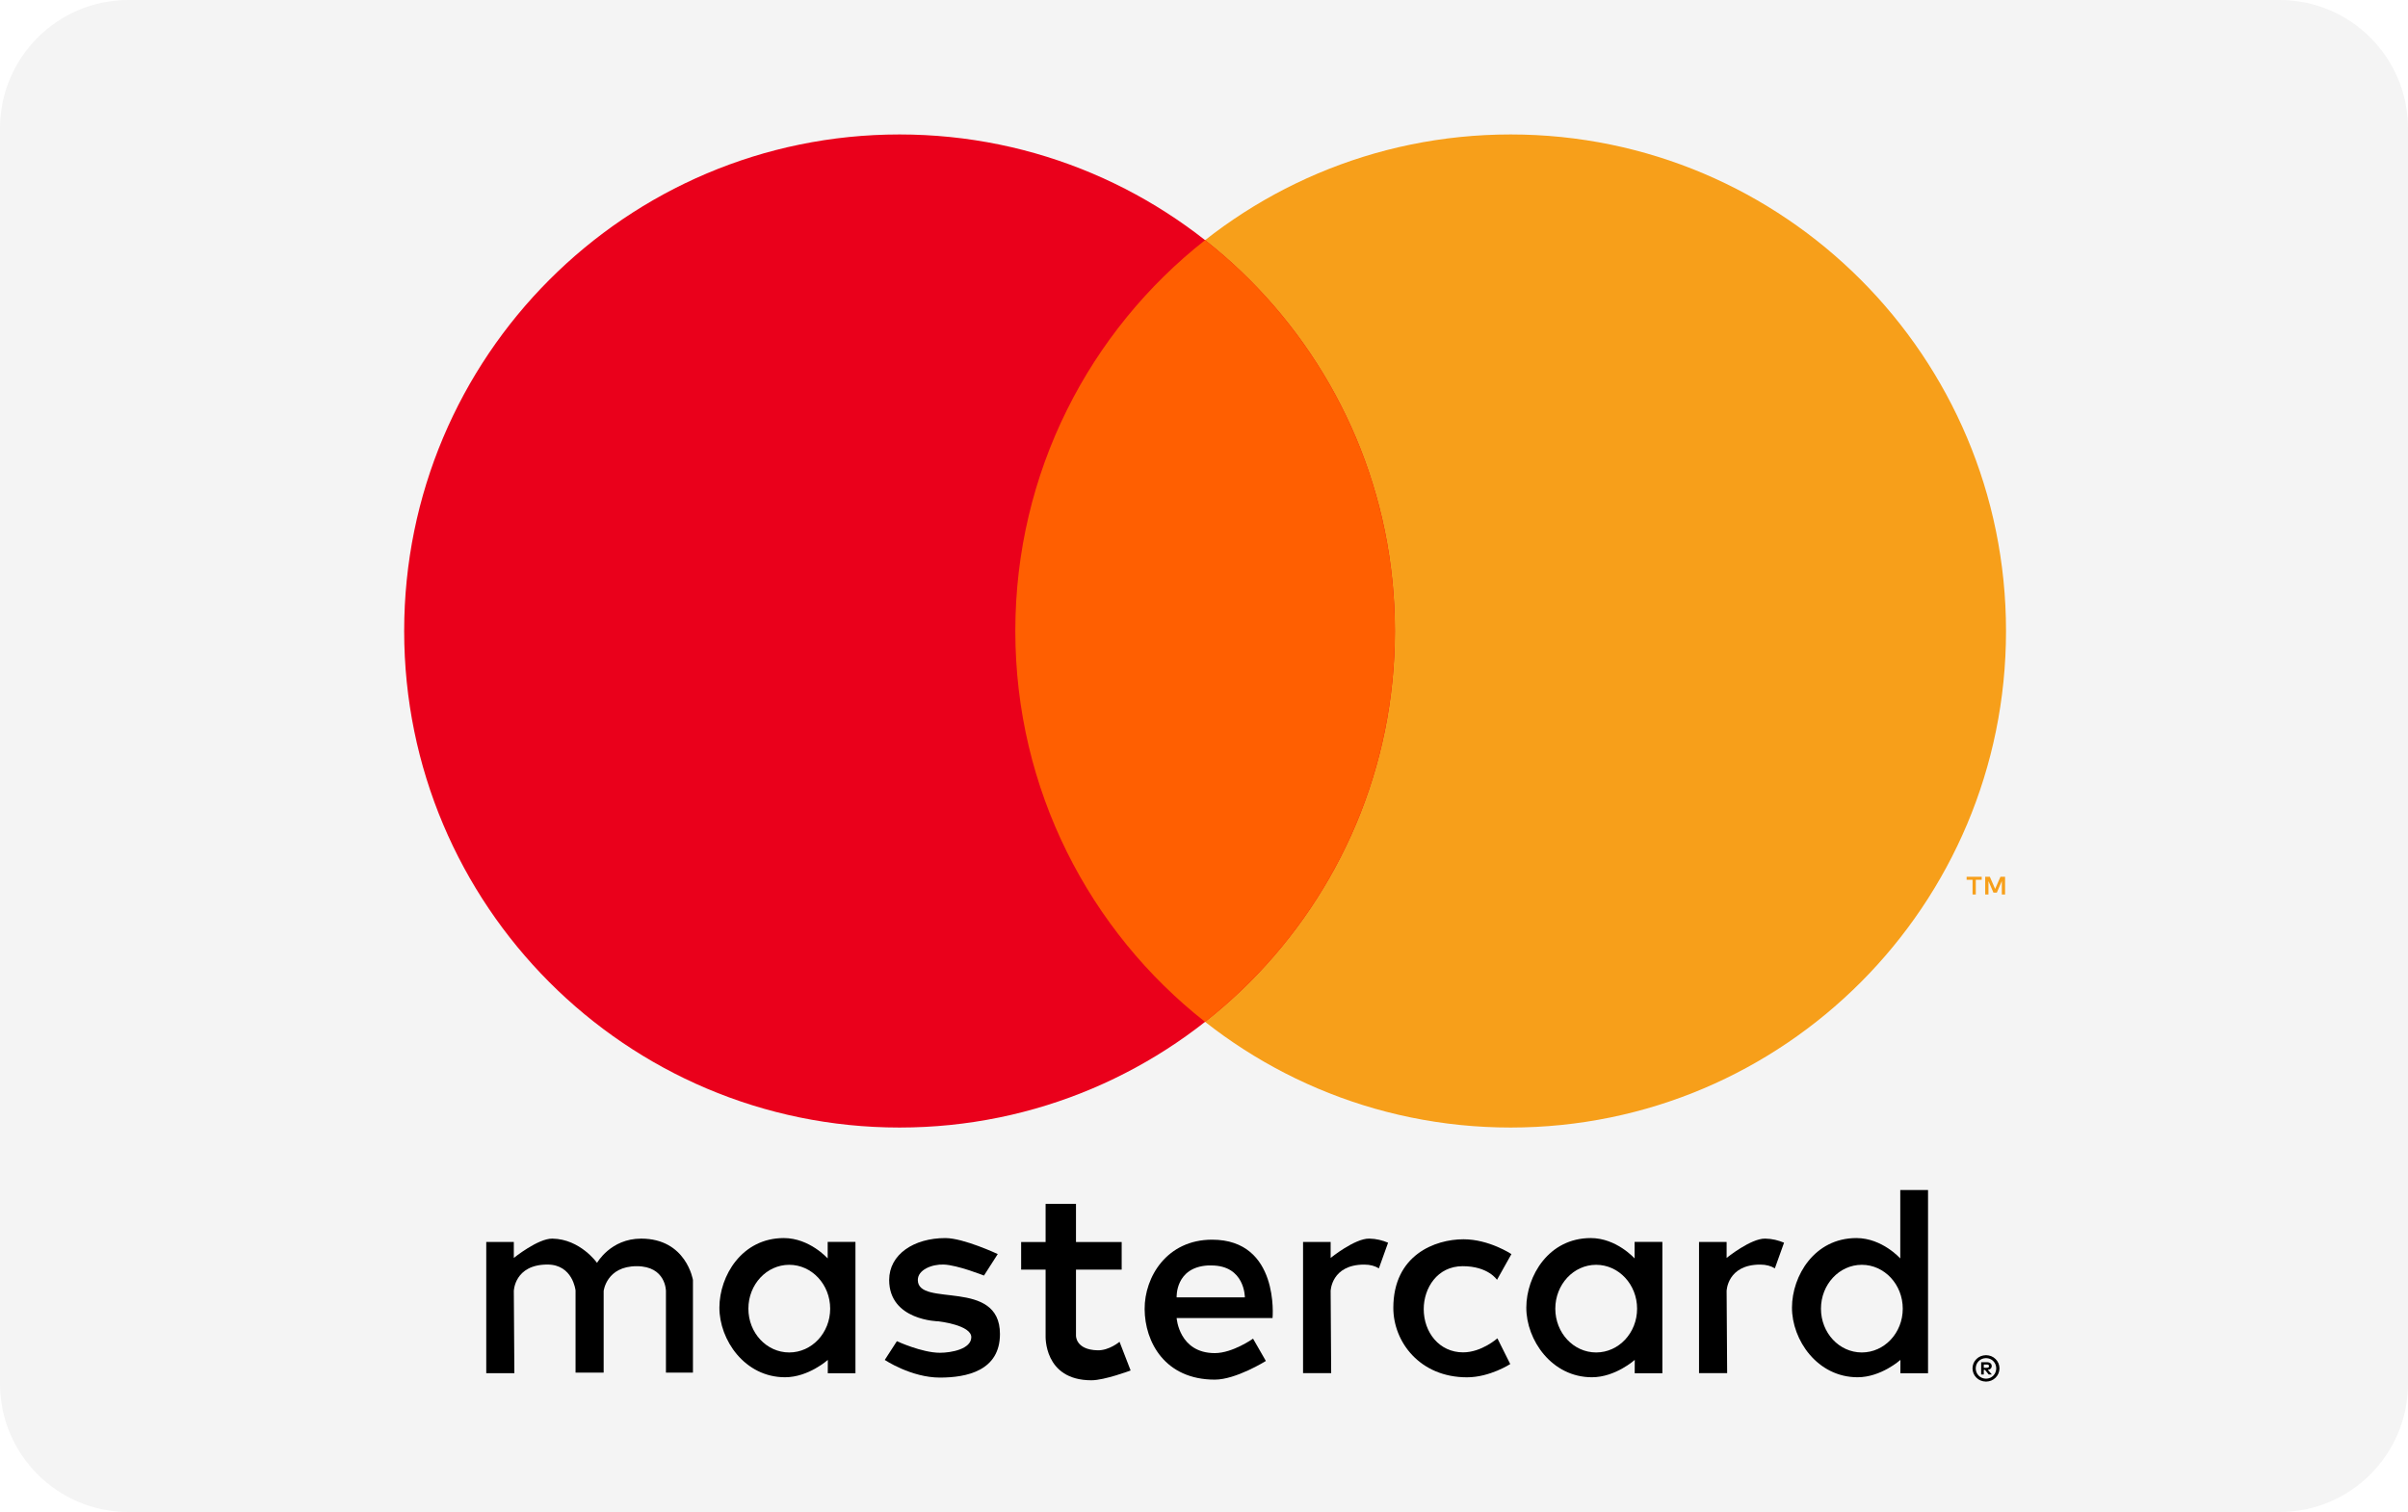
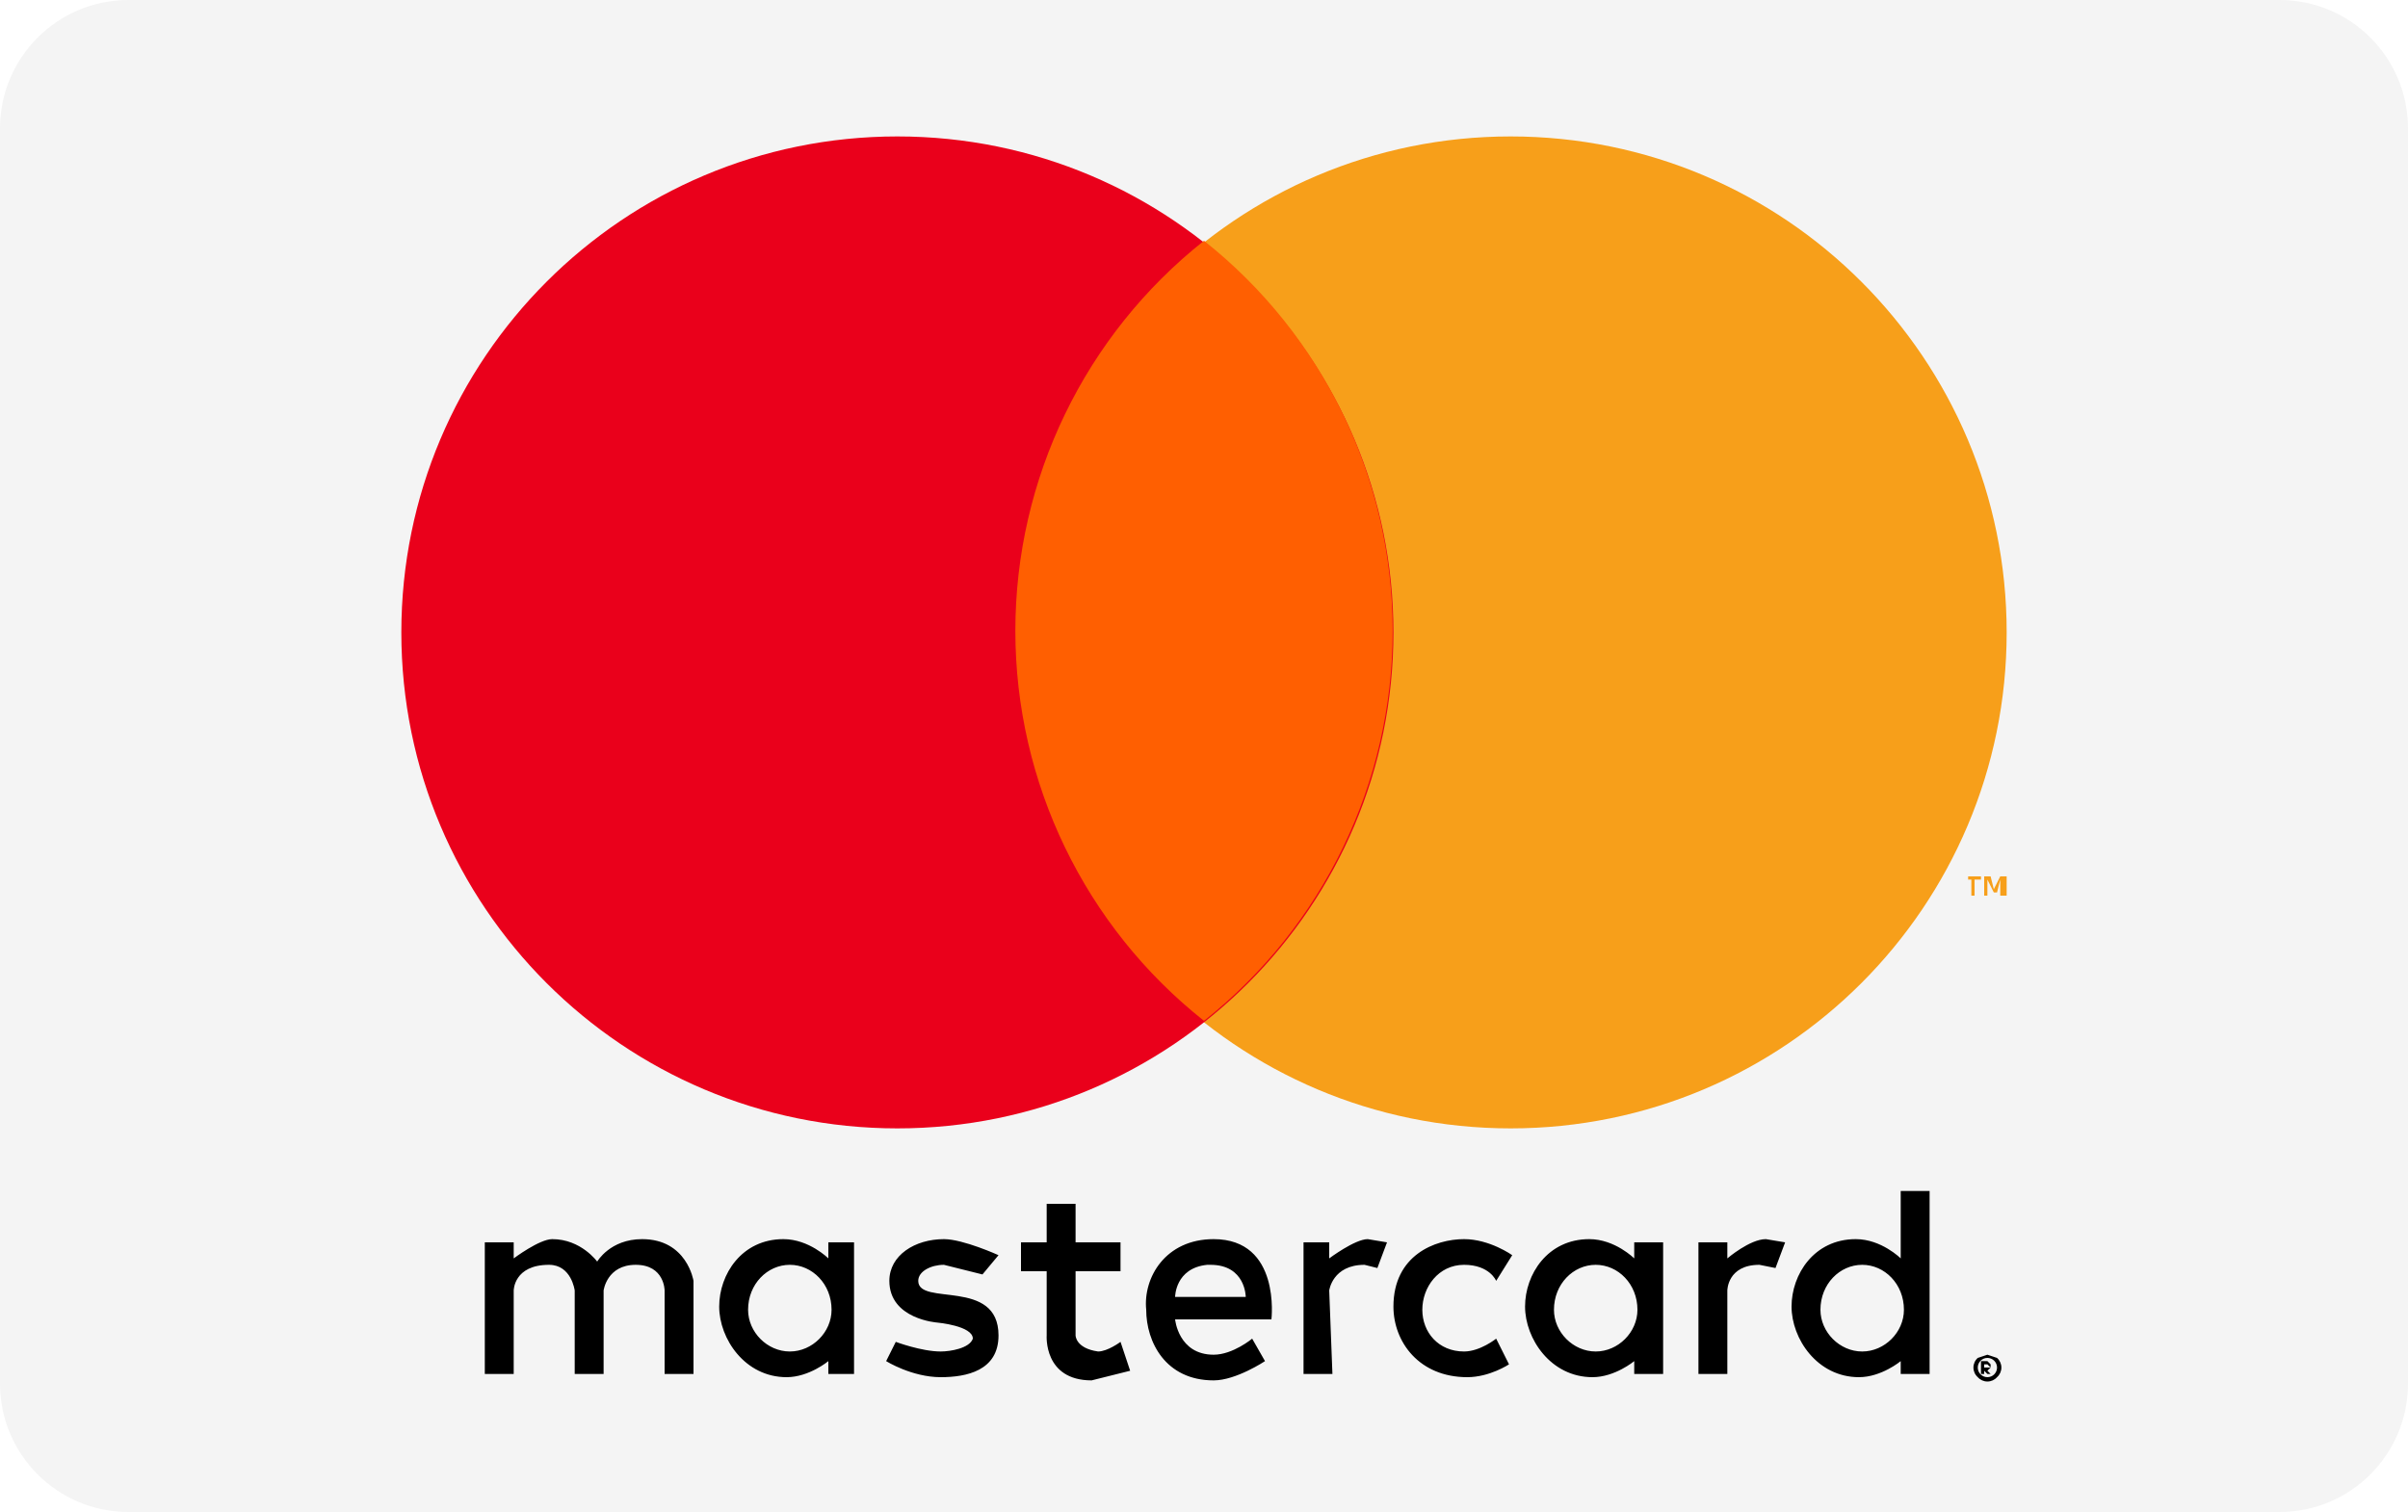
- <svg xmlns="http://www.w3.org/2000/svg" viewBox="0 0 750 471" version="1.1" preserveAspectRatio="xMidYMid meet">
-   <defs />
-   <g id="Page-1" stroke="none" stroke-width="1" fill="none" fill-rule="evenodd">
-     <g id="mastercard">
-       <rect id="Rectangle-1" fill="#F4F4F4" x="0" y="0" width="750" height="471" rx="40" />
-       <g id="mark" transform="translate(125.72, 41.85086)">
-         <g id="text" transform="translate(25.14268, 328.36)" fill="#000000">
-           <path d="M467.716,51.933 C466.503,51.962 465.503,52.365 464.718,53.14 C463.933,53.916 463.526,54.886 463.498,56.051 C463.526,57.208 463.933,58.176 464.718,58.955 C465.503,59.734 466.503,60.139 467.716,60.17 C468.901,60.139 469.887,59.734 470.675,58.955 C471.463,58.176 471.872,57.208 471.902,56.051 C471.873,54.886 471.465,53.916 470.679,53.14 C469.893,52.365 468.905,51.962 467.716,51.933 L467.716,51.933 L467.716,51.933 Z M467.716,59.262 C466.791,59.239 466.029,58.926 465.429,58.323 C464.829,57.72 464.518,56.963 464.497,56.051 C464.518,55.136 464.829,54.38 465.429,53.781 C466.029,53.183 466.791,52.873 467.716,52.851 C468.62,52.873 469.371,53.183 469.967,53.781 C470.562,54.38 470.871,55.136 470.893,56.051 C470.871,56.963 470.562,57.72 469.967,58.323 C469.371,58.926 468.62,59.239 467.716,59.262 L467.716,59.262 L467.716,59.262 Z M467.958,54.123 L466.192,54.123 L466.192,57.949 L467.009,57.949 L467.009,56.516 L467.383,56.516 L468.543,57.949 L469.521,57.949 L468.27,56.506 C468.661,56.457 468.962,56.33 469.172,56.126 C469.382,55.922 469.489,55.661 469.491,55.345 C469.488,54.967 469.355,54.67 469.091,54.454 C468.828,54.238 468.45,54.128 467.958,54.123 L467.958,54.123 L467.958,54.123 Z M467.948,54.84 C468.167,54.84 468.339,54.883 468.463,54.967 C468.588,55.052 468.651,55.178 468.654,55.345 C468.651,55.516 468.588,55.645 468.463,55.731 C468.339,55.817 468.167,55.86 467.948,55.86 L467.009,55.86 L467.009,54.84 L467.948,54.84 L467.948,54.84 Z" id="path3078" />
-           <path d="M9.343,57.543 L0.588,57.543 L0.588,16.66 L9.172,16.66 L9.172,21.642 C9.172,21.642 16.711,15.553 21.189,15.629 C29.895,15.777 35.094,23.188 35.094,23.188 C35.094,23.188 39.311,15.629 48.827,15.629 C62.9,15.629 64.964,28.513 64.964,28.513 L64.964,57.371 L56.552,57.371 L56.552,31.948 C56.552,31.948 56.583,24.218 47.454,24.218 C38.014,24.218 37.154,31.948 37.154,31.948 L37.154,57.371 L28.399,57.371 L28.399,31.776 C28.399,31.776 27.558,23.703 19.643,23.703 C9.365,23.703 9.172,31.948 9.172,31.948 L9.343,57.543 L9.343,57.543 Z" id="path3006" />
-           <path d="M275.597,15.624 C271.119,15.548 263.581,21.636 263.581,21.636 L263.581,16.665 L254.988,16.665 L254.988,57.539 L263.749,57.539 L263.581,31.946 C263.581,31.946 263.774,23.718 274.053,23.718 C275.962,23.718 277.444,24.181 278.618,24.893 L278.618,24.86 L281.471,16.9 C279.749,16.175 277.791,15.661 275.597,15.624 L275.597,15.624 L275.597,15.624 Z" id="path3008" />
-           <path d="M398.928,15.624 C394.45,15.548 386.912,21.636 386.912,21.636 L386.912,16.665 L378.319,16.665 L378.319,57.539 L387.079,57.539 L386.912,31.946 C386.912,31.946 387.105,23.718 397.384,23.718 C399.293,23.718 400.775,24.181 401.949,24.893 L401.949,24.86 L404.802,16.9 C403.08,16.175 401.122,15.661 398.928,15.624 L398.928,15.624 L398.928,15.624 Z" id="path3013" />
-           <path d="M93.274,15.456 C80.171,15.456 73.237,27.24 73.202,37.085 C73.166,47.176 81.096,58.815 93.643,58.815 C100.963,58.815 106.976,53.408 106.976,53.408 L106.96,57.572 L115.578,57.572 L115.578,16.649 L106.93,16.649 L106.93,21.804 C106.93,21.804 101.283,15.456 93.274,15.456 L93.274,15.456 L93.274,15.456 Z M94.952,23.785 C101.991,23.785 107.706,29.912 107.706,37.454 C107.706,44.997 101.991,51.09 94.952,51.09 C87.912,51.09 82.231,44.997 82.231,37.454 C82.231,29.912 87.912,23.785 94.952,23.785 L94.952,23.785 L94.952,23.785 Z" id="path3015" />
-           <path d="M344.598,15.456 C331.495,15.456 324.561,27.24 324.526,37.085 C324.49,47.176 332.42,58.815 344.967,58.815 C352.287,58.815 358.3,53.408 358.3,53.408 L358.284,57.572 L366.902,57.572 L366.902,16.649 L358.254,16.649 L358.254,21.804 C358.254,21.804 352.607,15.456 344.598,15.456 L344.598,15.456 L344.598,15.456 Z M346.276,23.785 C353.315,23.785 359.03,29.912 359.03,37.454 C359.03,44.997 353.315,51.09 346.276,51.09 C339.236,51.09 333.555,44.997 333.555,37.454 C333.555,29.912 339.236,23.785 346.276,23.785 L346.276,23.785 L346.276,23.785 Z" id="path3020" />
-           <path d="M427.342,15.456 C414.24,15.456 407.306,27.24 407.271,37.085 C407.235,47.176 415.164,58.815 427.711,58.815 C435.031,58.815 441.045,53.408 441.045,53.408 L441.029,57.572 L449.647,57.572 L449.647,0.494 L440.999,0.494 L440.999,21.804 C440.999,21.804 435.351,15.456 427.342,15.456 L427.342,15.456 L427.342,15.456 Z M429.02,23.785 C436.06,23.785 441.775,29.912 441.775,37.454 C441.775,44.997 436.06,51.09 429.02,51.09 C421.981,51.09 416.299,44.997 416.299,37.454 C416.299,29.912 421.981,23.785 429.02,23.785 L429.02,23.785 L429.02,23.785 Z" id="path3022" />
-           <path d="M141.872,58.917 C132.946,58.917 124.705,53.42 124.705,53.42 L128.482,47.58 C128.482,47.58 136.279,51.187 141.872,51.187 C145.506,51.187 151.584,50.013 151.657,46.377 C151.735,42.535 141.443,41.396 141.443,41.396 C141.443,41.396 126.079,41.186 126.079,28.513 C126.079,20.542 133.752,15.458 143.589,15.458 C149.273,15.458 159.897,20.439 159.897,20.439 L155.606,27.138 C155.606,27.138 147.402,23.859 143.074,23.703 C139.419,23.571 135.005,25.322 135.005,28.513 C135.005,37.181 160.584,27.837 160.584,45.347 C160.584,56.834 150.167,58.917 141.872,58.917 L141.872,58.917 L141.872,58.917 Z" id="path3024" />
-           <path d="M174.802,4.809 L174.802,16.699 L167.183,16.699 L167.183,25.296 L174.802,25.296 L174.802,45.851 C174.802,45.851 174.128,59.755 189.067,59.755 C193.198,59.755 201.285,56.699 201.285,56.699 L197.828,47.765 C197.828,47.765 194.611,50.51 190.98,50.418 C184.076,50.244 184.267,45.817 184.267,45.817 L184.267,25.296 L198.499,25.296 L198.499,16.699 L184.267,16.699 L184.267,4.809 L174.802,4.809 L174.802,4.809 L174.802,4.809 Z" id="path3026" />
-           <path d="M226.66,15.96 C212.61,15.96 205.59,27.539 205.648,37.589 C205.707,47.924 212.04,59.554 227.499,59.554 C234.115,59.554 243.408,53.743 243.408,53.743 L239.414,46.791 C239.414,46.791 233.073,51.292 227.499,51.292 C216.339,51.292 215.617,40.376 215.617,40.376 L245.489,40.376 C245.489,40.376 247.718,15.96 226.66,15.96 L226.66,15.96 L226.66,15.96 Z M225.384,23.987 C225.715,23.968 226.071,23.987 226.425,23.987 C236.938,23.987 236.863,33.928 236.863,33.928 L215.617,33.928 C215.617,33.928 215.114,24.571 225.384,23.987 L225.384,23.987 L225.384,23.987 Z" id="path3034" />
-           <path d="M315.516,46.686 L319.522,54.703 C319.522,54.703 313.173,58.832 306.048,58.832 C291.297,58.832 283.105,47.723 283.105,37.212 C283.105,20.691 296.141,15.834 304.955,15.834 C312.956,15.834 319.886,20.45 319.886,20.45 L315.395,28.466 C315.395,28.466 312.672,24.215 304.713,24.215 C296.767,24.215 292.574,31.07 292.574,37.576 C292.574,44.867 297.454,51.059 304.834,51.059 C310.623,51.059 315.516,46.686 315.516,46.686 L315.516,46.686 L315.516,46.686 Z" id="path3037" />
-         </g>
-         <path d="M498.788,236.781 L498.788,231.261 L497.347,231.261 L495.69,235.057 L494.033,231.261 L492.593,231.261 L492.593,236.781 L493.61,236.781 L493.61,232.617 L495.163,236.207 L496.218,236.207 L497.771,232.608 L497.771,236.781 L498.788,236.781 L498.788,236.781 Z M489.665,236.781 L489.665,232.203 L491.51,232.203 L491.51,231.27 L486.812,231.27 L486.812,232.203 L488.657,232.203 L488.657,236.781 L489.665,236.781 L489.665,236.781 Z" id="path3057" fill="#F79F1A" />
-         <path d="M499.077,154.71 C499.077,240.135 430,309.386 344.789,309.386 C259.578,309.386 190.501,240.135 190.501,154.71 C190.501,69.284 259.578,0.033 344.789,0.033 C430,0.033 499.077,69.284 499.077,154.71 L499.077,154.71 L499.077,154.71 Z" id="path2997" fill="#F79F1A" />
-         <path d="M308.739,154.71 C308.739,240.135 239.662,309.386 154.452,309.386 C69.241,309.386 0.164,240.135 0.164,154.71 C0.164,69.284 69.241,0.033 154.452,0.033 C239.662,0.033 308.739,69.284 308.739,154.71 L308.739,154.71 L308.739,154.71 Z" id="path2995" fill="#EA001B" />
-         <path d="M249.621,32.947 C213.621,61.264 190.513,105.265 190.513,154.695 C190.513,204.125 213.621,248.161 249.621,276.477 C285.62,248.161 308.728,204.125 308.728,154.695 C308.728,105.265 285.62,61.264 249.621,32.947 L249.621,32.947 L249.621,32.947 Z" id="path2999" fill="#FF5F01" />
-       </g>
-     </g>
+ <svg xmlns="http://www.w3.org/2000/svg" viewBox="0 0 750 471">
+   <g fill="none" fill-rule="evenodd">
+     <rect fill="#F4F4F4" width="750" height="471" rx="40" />
+     <path d="M619 422l-3 1a4 4 0 000 6 4 4 0 006 0 4 4 0 000-6l-3-1zm0 7a3 3 0 110-6 3 3 0 010 6zm0-5h-2v4h1v-1l1 1h1l-1-1 1-1v-1l-1-1zm0 1l1 1h-2v-1h1zm-459 3h-9v-41h9v5s8-6 12-6c9 0 14 7 14 7s4-7 14-7c14 0 16 13 16 13v29h-9v-26s0-8-9-8-10 8-10 8v26h-9v-26s-1-8-8-8c-11 0-11 8-11 8v26zm266-42c-4 0-12 6-12 6v-5h-8v41h9l-1-26s1-8 11-8l4 1 3-8-6-1zm124 0c-5 0-12 6-12 6v-5h-9v41h9v-26s0-8 10-8l5 1 3-8-6-1zm-306 0c-13 0-20 11-20 21s8 22 21 22c7 0 13-5 13-5v4h8v-41h-8v5s-6-6-14-6zm2 8c7 0 13 6 13 14 0 7-6 13-13 13s-13-6-13-13c0-8 6-14 13-14zm249-8c-13 0-20 11-20 21s8 22 21 22c7 0 13-5 13-5v4h9v-41h-9v5s-6-6-14-6zm2 8c7 0 13 6 13 14 0 7-6 13-13 13s-13-6-13-13c0-8 6-14 13-14zm81-8c-13 0-20 11-20 21s8 22 21 22c7 0 13-5 13-5v4h9v-57h-9v21s-6-6-14-6zm2 8c7 0 13 6 13 14 0 7-6 13-13 13s-13-6-13-13c0-8 6-14 13-14zm-287 35c-9 0-17-5-17-5l3-6s8 3 14 3c3 0 9-1 10-4 0-4-11-5-11-5s-15-1-15-13c0-8 8-13 17-13 6 0 17 5 17 5l-5 6-12-3c-4 0-8 2-8 5 0 8 25-1 25 17 0 11-10 13-18 13zm33-54v12h-8v9h8v20s-1 14 14 14l12-3-3-9s-4 3-7 3c-7-1-7-5-7-5v-20h14v-9h-14v-12h-9zm52 11c-15 0-22 12-21 22 0 10 6 22 21 22 7 0 16-6 16-6l-4-7s-6 5-12 5c-11 0-12-11-12-11h30s3-25-18-25zm-2 8h1c11 0 11 10 11 10h-22s0-9 10-10zm90 23l4 8s-6 4-13 4c-15 0-23-11-23-22 0-16 13-21 22-21 8 0 15 5 15 5l-5 8s-2-5-10-5-13 7-13 14 5 13 13 13c5 0 10-4 10-4z" fill="#000" />
+     <path d="M625 279v-6h-2l-2 4-1-4h-2v6h1v-5l2 4h1l1-4v5h2zm-10 0v-5h2v-1h-4v1h1v5h1z" fill="#F79F1A" />
+     <path d="M625 197a154 154 0 11-309 0 154 154 0 01309 0z" fill="#F79F1A" />
+     <path d="M434 197a154 154 0 11-309 0 154 154 0 01309 0z" fill="#EA001B" />
+     <path d="M375 75a155 155 0 000 243 155 155 0 000-243z" fill="#FF5F01" />
  </g>
</svg>
